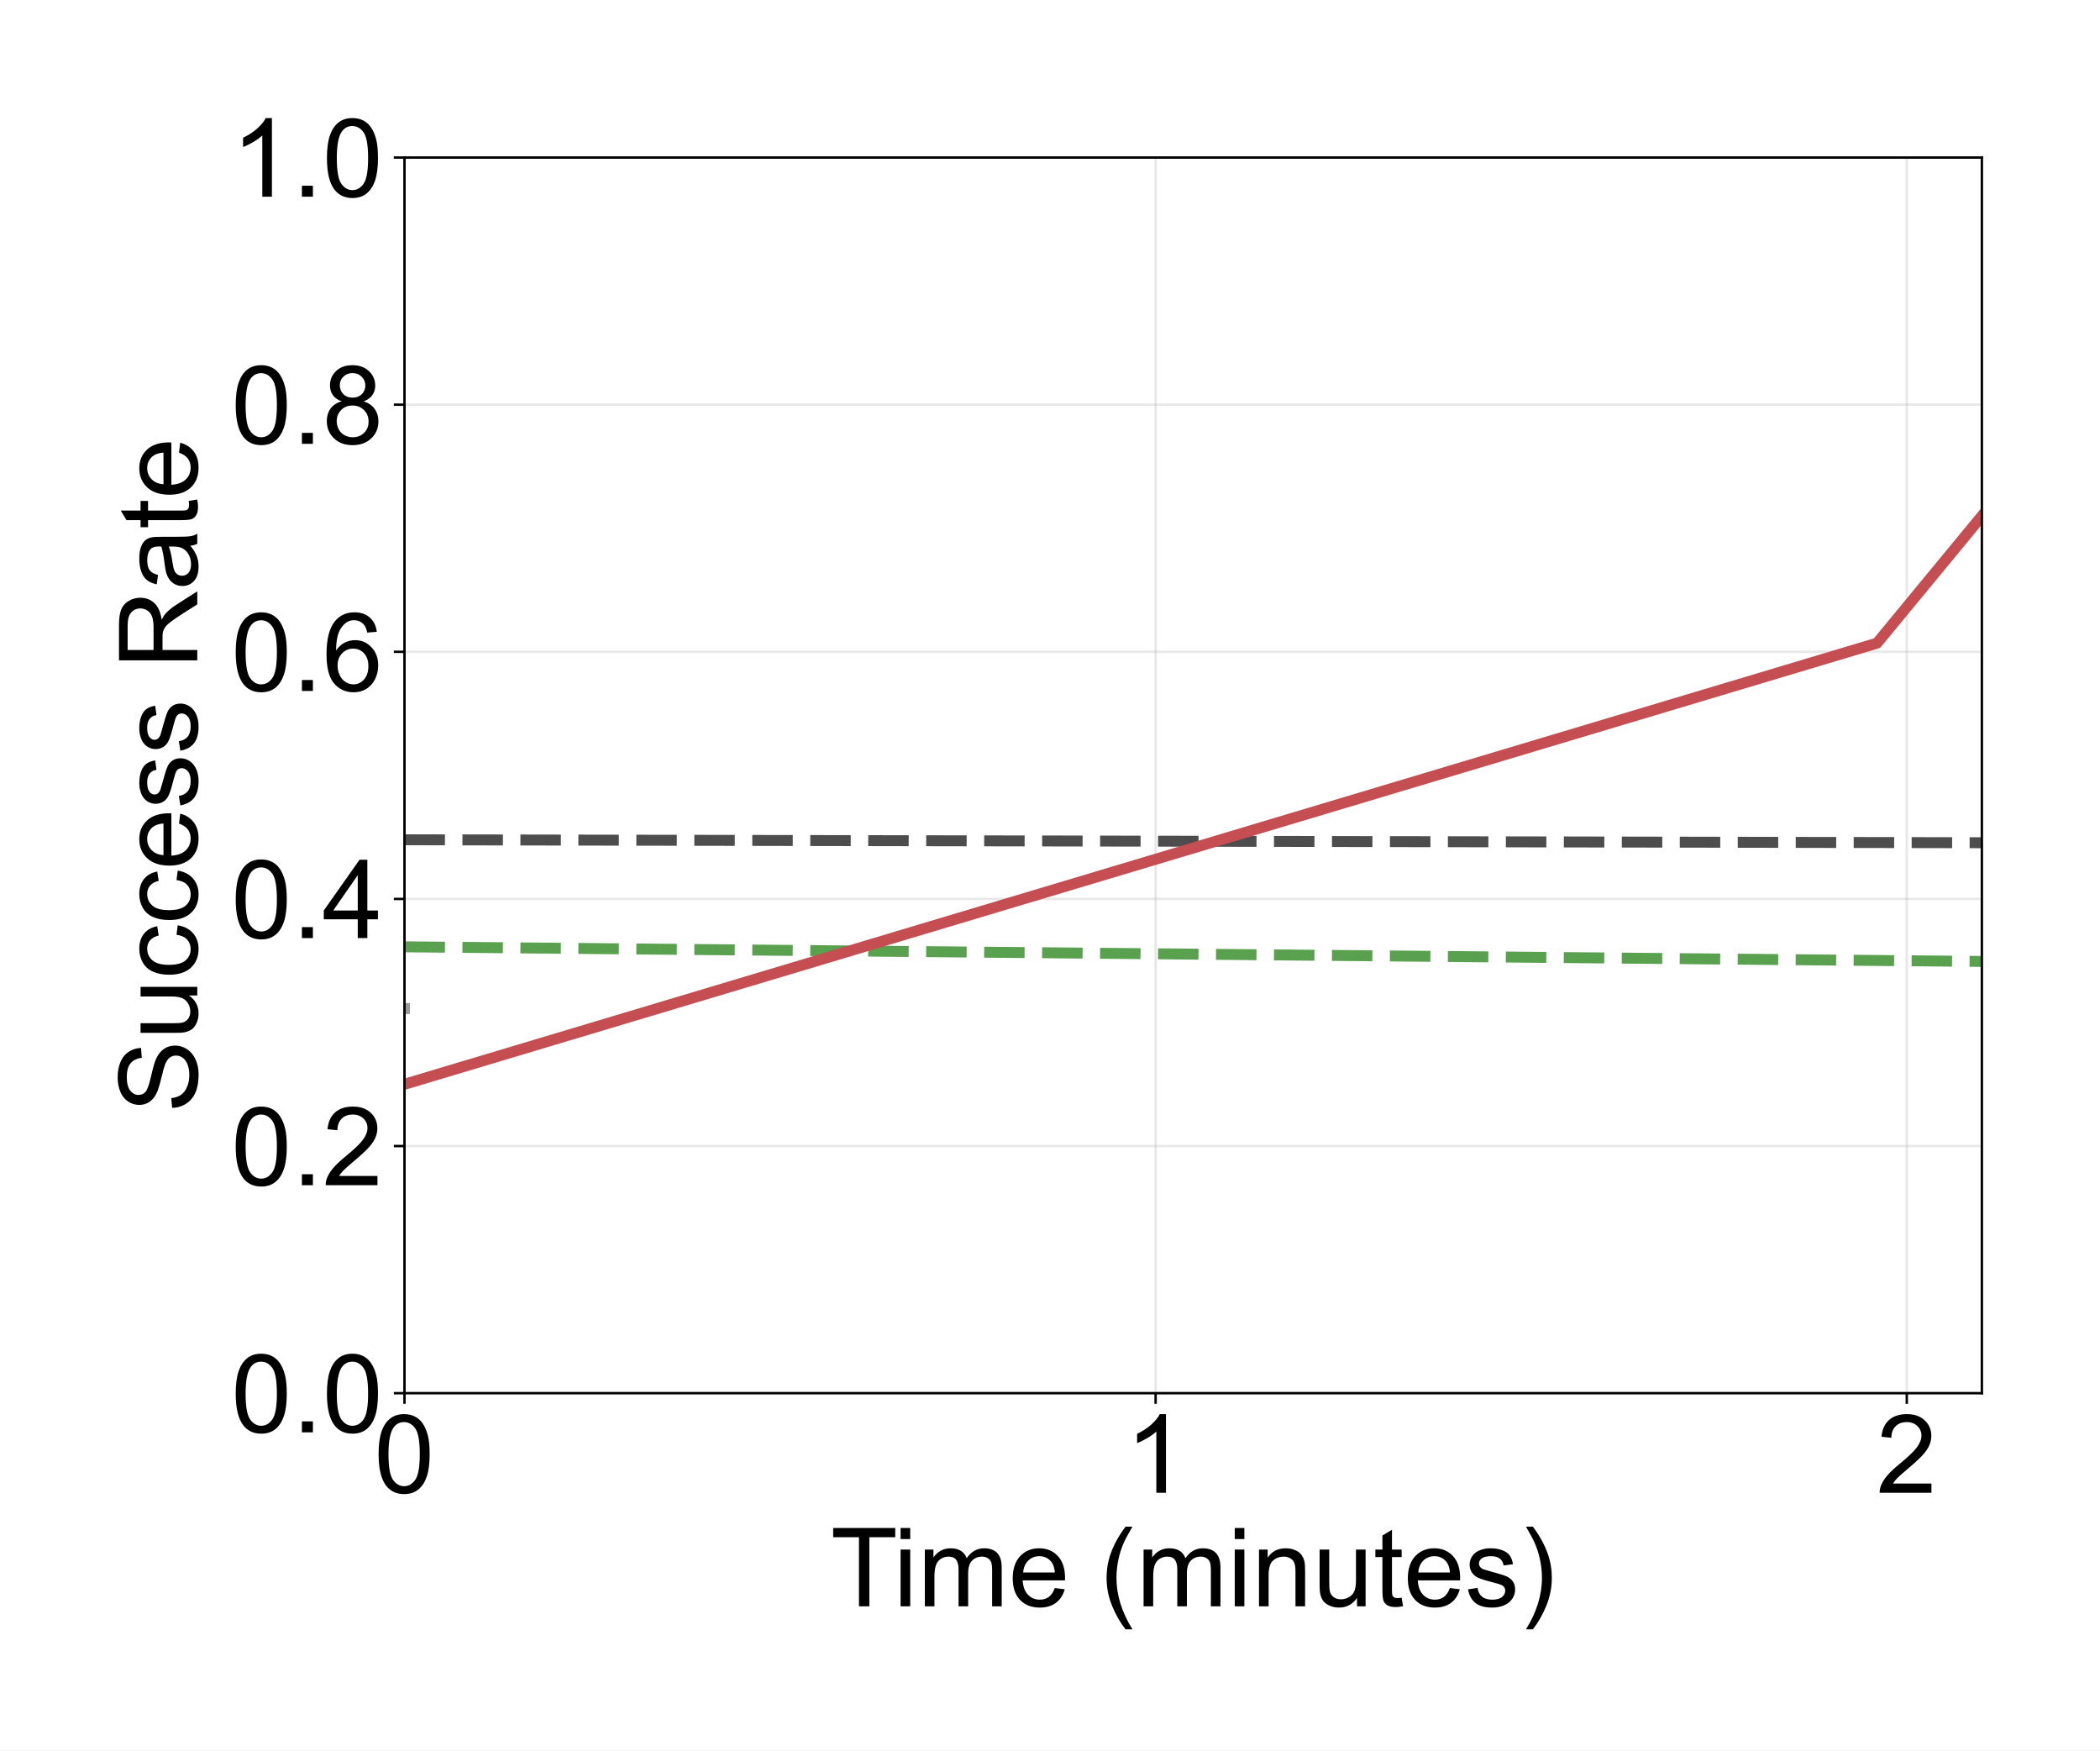
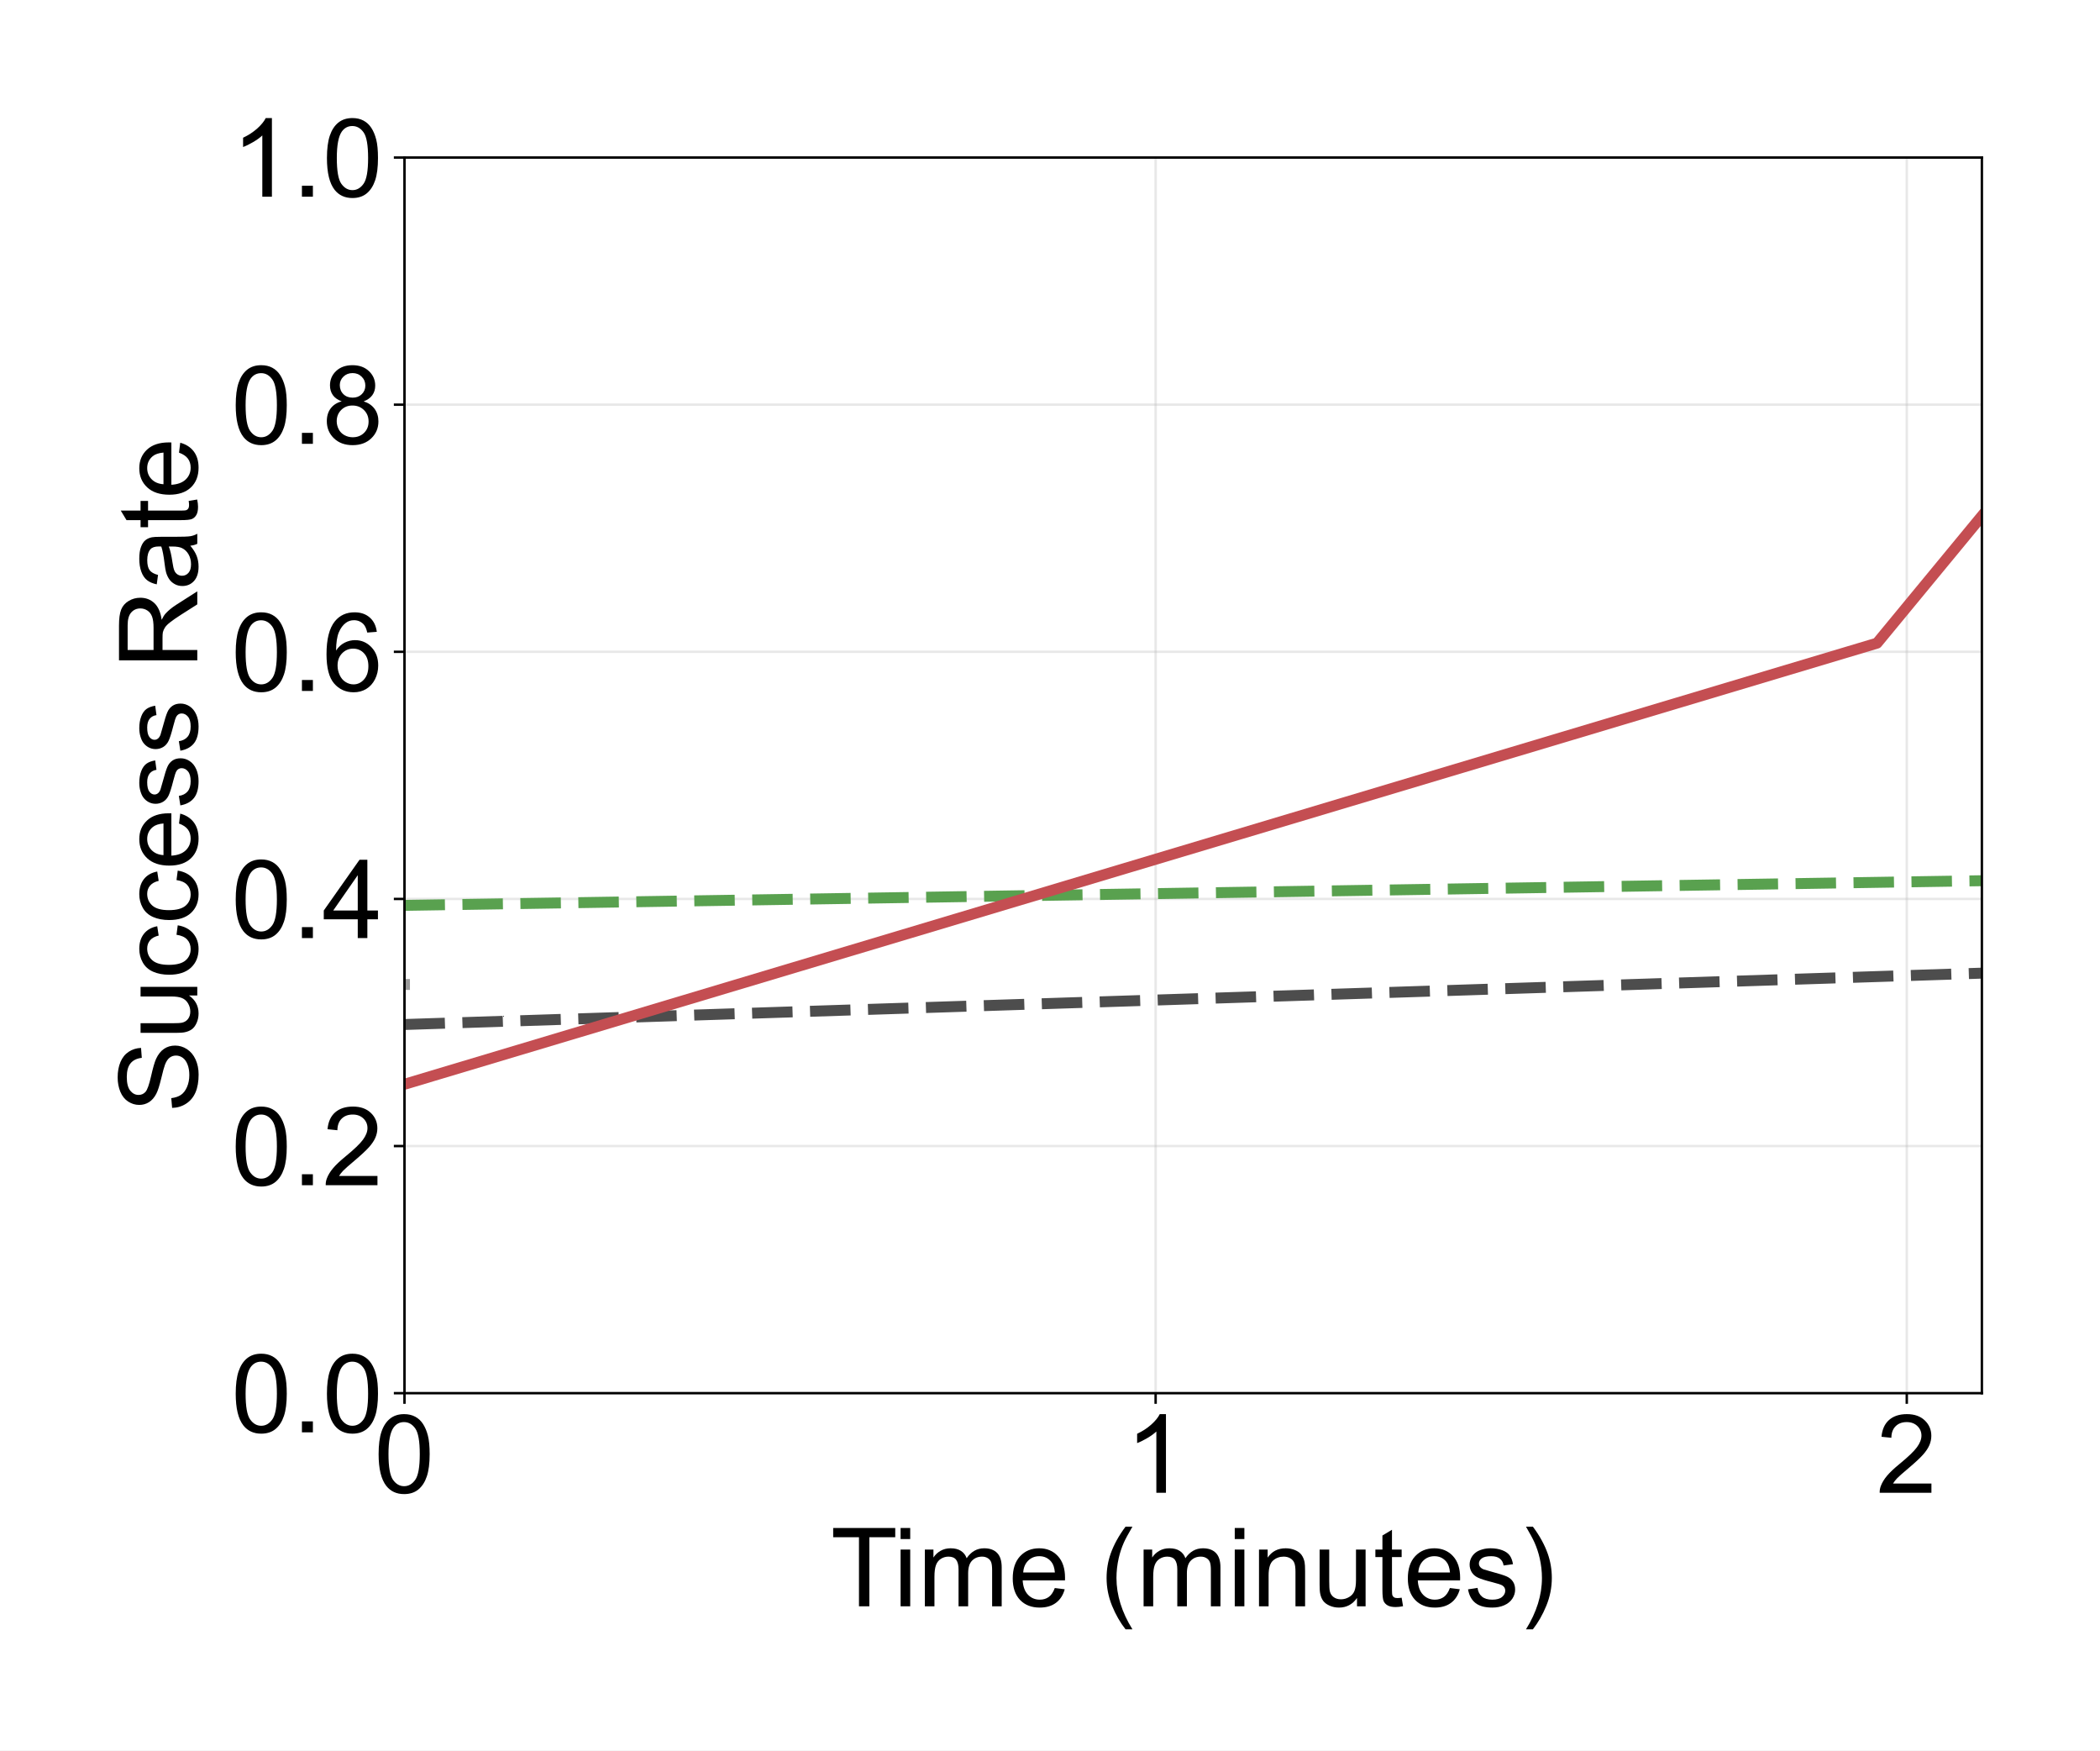
<svg xmlns="http://www.w3.org/2000/svg" xmlns:xlink="http://www.w3.org/1999/xlink" width="691.2pt" height="576pt" viewBox="0 0 691.2 576" version="1.1">
  <defs>
    <style type="text/css">*{stroke-linejoin: round; stroke-linecap: butt}</style>
  </defs>
  <g id="figure_1">
    <g id="patch_1">
      <path d="M 0 576  L 691.2 576  L 691.2 0  L 0 0  z " style="fill: #ffffff" />
    </g>
    <g id="axes_1">
      <g id="patch_2">
        <path d="M 133.13 458.44  L 652.32 458.44  L 652.32 51.84  L 133.13 51.84  z " style="fill: #ffffff" />
      </g>
      <g id="matplotlib.axis_1">
        <g id="xtick_1">
          <g id="line2d_1">
-             <path d="M 133.13 458.44  L 133.13 51.84  " clip-path="url(#p74de46bb00)" style="fill: none; stroke: #b0b0b0; stroke-opacity: 0.3; stroke-width: 0.8; stroke-linecap: square" />
+             <path d="M 133.13 458.44  L 133.13 51.84  " clip-path="url(#p2e0d67c1c5)" style="fill: none; stroke: #b0b0b0; stroke-opacity: 0.3; stroke-width: 0.8; stroke-linecap: square" />
          </g>
          <g id="line2d_2">
            <defs>
-               <path id="m4a0ee2c074" d="M 0 0  L 0 3.5  " style="stroke: #000000; stroke-width: 0.8" />
-             </defs>
-             <g>
-               <use xlink:href="#m4a0ee2c074" x="133.13" y="458.44" style="stroke: #000000; stroke-width: 0.8" />
+               <path id="m9adc97b8d1" d="M 0 0  L 0 3.5  " style="stroke: #000000; stroke-width: 0.8" />
+             </defs>
+             <g>
+               <use xlink:href="#m9adc97b8d1" x="133.13" y="458.44" style="stroke: #000000; stroke-width: 0.8" />
            </g>
          </g>
          <g id="text_1">
            <g transform="translate(123.1203 491.2081) scale(0.36 -0.36)">
              <defs>
                <path id="ArialMT-30" d="M 266 2259  Q 266 3072 433 3567  Q 600 4063 929 4331  Q 1259 4600 1759 4600  Q 2128 4600 2406 4451  Q 2684 4303 2865 4023  Q 3047 3744 3150 3342  Q 3253 2941 3253 2259  Q 3253 1453 3087 958  Q 2922 463 2592 192  Q 2263 -78 1759 -78  Q 1097 -78 719 397  Q 266 969 266 2259  z M 844 2259  Q 844 1131 1108 757  Q 1372 384 1759 384  Q 2147 384 2411 759  Q 2675 1134 2675 2259  Q 2675 3391 2411 3762  Q 2147 4134 1753 4134  Q 1366 4134 1134 3806  Q 844 3388 844 2259  z " transform="scale(0.015625)" />
              </defs>
              <use xlink:href="#ArialMT-30" />
            </g>
          </g>
        </g>
        <g id="xtick_2">
          <g id="line2d_3">
-             <path d="M 380.366 458.44  L 380.366 51.84  " clip-path="url(#p74de46bb00)" style="fill: none; stroke: #b0b0b0; stroke-opacity: 0.3; stroke-width: 0.8; stroke-linecap: square" />
+             <path d="M 380.366 458.44  L 380.366 51.84  " clip-path="url(#p2e0d67c1c5)" style="fill: none; stroke: #b0b0b0; stroke-opacity: 0.3; stroke-width: 0.8; stroke-linecap: square" />
          </g>
          <g id="line2d_4">
            <g>
-               <use xlink:href="#m4a0ee2c074" x="380.366" y="458.44" style="stroke: #000000; stroke-width: 0.8" />
+               <use xlink:href="#m9adc97b8d1" x="380.366" y="458.44" style="stroke: #000000; stroke-width: 0.8" />
            </g>
          </g>
          <g id="text_2">
            <g transform="translate(370.3561 491.2081) scale(0.36 -0.36)">
              <defs>
                <path id="ArialMT-31" d="M 2384 0  L 1822 0  L 1822 3584  Q 1619 3391 1289 3197  Q 959 3003 697 2906  L 697 3450  Q 1169 3672 1522 3987  Q 1875 4303 2022 4600  L 2384 4600  L 2384 0  z " transform="scale(0.015625)" />
              </defs>
              <use xlink:href="#ArialMT-31" />
            </g>
          </g>
        </g>
        <g id="xtick_3">
          <g id="line2d_5">
-             <path d="M 627.602 458.44  L 627.602 51.84  " clip-path="url(#p74de46bb00)" style="fill: none; stroke: #b0b0b0; stroke-opacity: 0.3; stroke-width: 0.8; stroke-linecap: square" />
+             <path d="M 627.602 458.44  L 627.602 51.84  " clip-path="url(#p2e0d67c1c5)" style="fill: none; stroke: #b0b0b0; stroke-opacity: 0.3; stroke-width: 0.8; stroke-linecap: square" />
          </g>
          <g id="line2d_6">
            <g>
-               <use xlink:href="#m4a0ee2c074" x="627.602" y="458.44" style="stroke: #000000; stroke-width: 0.8" />
+               <use xlink:href="#m9adc97b8d1" x="627.602" y="458.44" style="stroke: #000000; stroke-width: 0.8" />
            </g>
          </g>
          <g id="text_3">
            <g transform="translate(617.5919 491.2081) scale(0.36 -0.36)">
              <defs>
                <path id="ArialMT-32" d="M 3222 541  L 3222 0  L 194 0  Q 188 203 259 391  Q 375 700 629 1000  Q 884 1300 1366 1694  Q 2113 2306 2375 2664  Q 2638 3022 2638 3341  Q 2638 3675 2398 3904  Q 2159 4134 1775 4134  Q 1369 4134 1125 3890  Q 881 3647 878 3216  L 300 3275  Q 359 3922 746 4261  Q 1134 4600 1788 4600  Q 2447 4600 2831 4234  Q 3216 3869 3216 3328  Q 3216 3053 3103 2787  Q 2991 2522 2730 2228  Q 2469 1934 1863 1422  Q 1356 997 1212 845  Q 1069 694 975 541  L 3222 541  z " transform="scale(0.015625)" />
              </defs>
              <use xlink:href="#ArialMT-32" />
            </g>
          </g>
        </g>
        <g id="text_4">
          <g transform="translate(273.3934 528.57) scale(0.36 -0.36)">
            <defs>
              <path id="ArialMT-54" d="M 1659 0  L 1659 4041  L 150 4041  L 150 4581  L 3781 4581  L 3781 4041  L 2266 4041  L 2266 0  L 1659 0  z " transform="scale(0.015625)" />
              <path id="ArialMT-69" d="M 425 3934  L 425 4581  L 988 4581  L 988 3934  L 425 3934  z M 425 0  L 425 3319  L 988 3319  L 988 0  L 425 0  z " transform="scale(0.015625)" />
              <path id="ArialMT-6d" d="M 422 0  L 422 3319  L 925 3319  L 925 2853  Q 1081 3097 1340 3245  Q 1600 3394 1931 3394  Q 2300 3394 2536 3241  Q 2772 3088 2869 2813  Q 3263 3394 3894 3394  Q 4388 3394 4653 3120  Q 4919 2847 4919 2278  L 4919 0  L 4359 0  L 4359 2091  Q 4359 2428 4304 2576  Q 4250 2725 4106 2815  Q 3963 2906 3769 2906  Q 3419 2906 3187 2673  Q 2956 2441 2956 1928  L 2956 0  L 2394 0  L 2394 2156  Q 2394 2531 2256 2718  Q 2119 2906 1806 2906  Q 1569 2906 1367 2781  Q 1166 2656 1075 2415  Q 984 2175 984 1722  L 984 0  L 422 0  z " transform="scale(0.015625)" />
              <path id="ArialMT-65" d="M 2694 1069  L 3275 997  Q 3138 488 2766 206  Q 2394 -75 1816 -75  Q 1088 -75 661 373  Q 234 822 234 1631  Q 234 2469 665 2931  Q 1097 3394 1784 3394  Q 2450 3394 2872 2941  Q 3294 2488 3294 1666  Q 3294 1616 3291 1516  L 816 1516  Q 847 969 1125 678  Q 1403 388 1819 388  Q 2128 388 2347 550  Q 2566 713 2694 1069  z M 847 1978  L 2700 1978  Q 2663 2397 2488 2606  Q 2219 2931 1791 2931  Q 1403 2931 1139 2672  Q 875 2413 847 1978  z " transform="scale(0.015625)" />
              <path id="ArialMT-20" transform="scale(0.015625)" />
              <path id="ArialMT-28" d="M 1497 -1347  Q 1031 -759 709 28  Q 388 816 388 1659  Q 388 2403 628 3084  Q 909 3875 1497 4659  L 1900 4659  Q 1522 4009 1400 3731  Q 1209 3300 1100 2831  Q 966 2247 966 1656  Q 966 153 1900 -1347  L 1497 -1347  z " transform="scale(0.015625)" />
              <path id="ArialMT-6e" d="M 422 0  L 422 3319  L 928 3319  L 928 2847  Q 1294 3394 1984 3394  Q 2284 3394 2536 3286  Q 2788 3178 2913 3003  Q 3038 2828 3088 2588  Q 3119 2431 3119 2041  L 3119 0  L 2556 0  L 2556 2019  Q 2556 2363 2490 2533  Q 2425 2703 2258 2804  Q 2091 2906 1866 2906  Q 1506 2906 1245 2678  Q 984 2450 984 1813  L 984 0  L 422 0  z " transform="scale(0.015625)" />
              <path id="ArialMT-75" d="M 2597 0  L 2597 488  Q 2209 -75 1544 -75  Q 1250 -75 995 37  Q 741 150 617 320  Q 494 491 444 738  Q 409 903 409 1263  L 409 3319  L 972 3319  L 972 1478  Q 972 1038 1006 884  Q 1059 663 1231 536  Q 1403 409 1656 409  Q 1909 409 2131 539  Q 2353 669 2445 892  Q 2538 1116 2538 1541  L 2538 3319  L 3100 3319  L 3100 0  L 2597 0  z " transform="scale(0.015625)" />
              <path id="ArialMT-74" d="M 1650 503  L 1731 6  Q 1494 -44 1306 -44  Q 1000 -44 831 53  Q 663 150 594 308  Q 525 466 525 972  L 525 2881  L 113 2881  L 113 3319  L 525 3319  L 525 4141  L 1084 4478  L 1084 3319  L 1650 3319  L 1650 2881  L 1084 2881  L 1084 941  Q 1084 700 1114 631  Q 1144 563 1211 522  Q 1278 481 1403 481  Q 1497 481 1650 503  z " transform="scale(0.015625)" />
              <path id="ArialMT-73" d="M 197 991  L 753 1078  Q 800 744 1014 566  Q 1228 388 1613 388  Q 2000 388 2187 545  Q 2375 703 2375 916  Q 2375 1106 2209 1216  Q 2094 1291 1634 1406  Q 1016 1563 777 1677  Q 538 1791 414 1992  Q 291 2194 291 2438  Q 291 2659 392 2848  Q 494 3038 669 3163  Q 800 3259 1026 3326  Q 1253 3394 1513 3394  Q 1903 3394 2198 3281  Q 2494 3169 2634 2976  Q 2775 2784 2828 2463  L 2278 2388  Q 2241 2644 2061 2787  Q 1881 2931 1553 2931  Q 1166 2931 1000 2803  Q 834 2675 834 2503  Q 834 2394 903 2306  Q 972 2216 1119 2156  Q 1203 2125 1616 2013  Q 2213 1853 2448 1751  Q 2684 1650 2818 1456  Q 2953 1263 2953 975  Q 2953 694 2789 445  Q 2625 197 2315 61  Q 2006 -75 1616 -75  Q 969 -75 630 194  Q 291 463 197 991  z " transform="scale(0.015625)" />
              <path id="ArialMT-29" d="M 791 -1347  L 388 -1347  Q 1322 153 1322 1656  Q 1322 2244 1188 2822  Q 1081 3291 891 3722  Q 769 4003 388 4659  L 791 4659  Q 1378 3875 1659 3084  Q 1900 2403 1900 1659  Q 1900 816 1576 28  Q 1253 -759 791 -1347  z " transform="scale(0.015625)" />
            </defs>
            <use xlink:href="#ArialMT-54" />
            <use xlink:href="#ArialMT-69" transform="translate(57.33398 0)" />
            <use xlink:href="#ArialMT-6d" transform="translate(79.55078 0)" />
            <use xlink:href="#ArialMT-65" transform="translate(162.8516 0)" />
            <use xlink:href="#ArialMT-20" transform="translate(218.4668 0)" />
            <use xlink:href="#ArialMT-28" transform="translate(246.25 0)" />
            <use xlink:href="#ArialMT-6d" transform="translate(279.5508 0)" />
            <use xlink:href="#ArialMT-69" transform="translate(362.8516 0)" />
            <use xlink:href="#ArialMT-6e" transform="translate(385.0684 0)" />
            <use xlink:href="#ArialMT-75" transform="translate(440.6836 0)" />
            <use xlink:href="#ArialMT-74" transform="translate(496.2988 0)" />
            <use xlink:href="#ArialMT-65" transform="translate(524.082 0)" />
            <use xlink:href="#ArialMT-73" transform="translate(579.6973 0)" />
            <use xlink:href="#ArialMT-29" transform="translate(629.6973 0)" />
          </g>
        </g>
      </g>
      <g id="matplotlib.axis_2">
        <g id="ytick_1">
          <g id="line2d_7">
-             <path d="M 133.13 458.44  L 652.32 458.44  " clip-path="url(#p74de46bb00)" style="fill: none; stroke: #b0b0b0; stroke-opacity: 0.3; stroke-width: 0.8; stroke-linecap: square" />
+             <path d="M 133.13 458.44  L 652.32 458.44  " clip-path="url(#p2e0d67c1c5)" style="fill: none; stroke: #b0b0b0; stroke-opacity: 0.3; stroke-width: 0.8; stroke-linecap: square" />
          </g>
          <g id="line2d_8">
            <defs>
-               <path id="me1c0294b42" d="M 0 0  L -3.5 0  " style="stroke: #000000; stroke-width: 0.8" />
-             </defs>
-             <g>
-               <use xlink:href="#me1c0294b42" x="133.13" y="458.44" style="stroke: #000000; stroke-width: 0.8" />
+               <path id="m52b91e1fcf" d="M 0 0  L -3.5 0  " style="stroke: #000000; stroke-width: 0.8" />
+             </defs>
+             <g>
+               <use xlink:href="#m52b91e1fcf" x="133.13" y="458.44" style="stroke: #000000; stroke-width: 0.8" />
            </g>
          </g>
          <g id="text_5">
            <g transform="translate(76.09 471.3241) scale(0.36 -0.36)">
              <defs>
                <path id="ArialMT-2e" d="M 581 0  L 581 641  L 1222 641  L 1222 0  L 581 0  z " transform="scale(0.015625)" />
              </defs>
              <use xlink:href="#ArialMT-30" />
              <use xlink:href="#ArialMT-2e" transform="translate(55.61523 0)" />
              <use xlink:href="#ArialMT-30" transform="translate(83.39844 0)" />
            </g>
          </g>
        </g>
        <g id="ytick_2">
          <g id="line2d_9">
-             <path d="M 133.13 377.12  L 652.32 377.12  " clip-path="url(#p74de46bb00)" style="fill: none; stroke: #b0b0b0; stroke-opacity: 0.3; stroke-width: 0.8; stroke-linecap: square" />
+             <path d="M 133.13 377.12  L 652.32 377.12  " clip-path="url(#p2e0d67c1c5)" style="fill: none; stroke: #b0b0b0; stroke-opacity: 0.3; stroke-width: 0.8; stroke-linecap: square" />
          </g>
          <g id="line2d_10">
            <g>
-               <use xlink:href="#me1c0294b42" x="133.13" y="377.12" style="stroke: #000000; stroke-width: 0.8" />
+               <use xlink:href="#m52b91e1fcf" x="133.13" y="377.12" style="stroke: #000000; stroke-width: 0.8" />
            </g>
          </g>
          <g id="text_6">
            <g transform="translate(76.09 390.0041) scale(0.36 -0.36)">
              <use xlink:href="#ArialMT-30" />
              <use xlink:href="#ArialMT-2e" transform="translate(55.61523 0)" />
              <use xlink:href="#ArialMT-32" transform="translate(83.39844 0)" />
            </g>
          </g>
        </g>
        <g id="ytick_3">
          <g id="line2d_11">
-             <path d="M 133.13 295.8  L 652.32 295.8  " clip-path="url(#p74de46bb00)" style="fill: none; stroke: #b0b0b0; stroke-opacity: 0.3; stroke-width: 0.8; stroke-linecap: square" />
+             <path d="M 133.13 295.8  L 652.32 295.8  " clip-path="url(#p2e0d67c1c5)" style="fill: none; stroke: #b0b0b0; stroke-opacity: 0.3; stroke-width: 0.8; stroke-linecap: square" />
          </g>
          <g id="line2d_12">
            <g>
-               <use xlink:href="#me1c0294b42" x="133.13" y="295.8" style="stroke: #000000; stroke-width: 0.8" />
+               <use xlink:href="#m52b91e1fcf" x="133.13" y="295.8" style="stroke: #000000; stroke-width: 0.8" />
            </g>
          </g>
          <g id="text_7">
            <g transform="translate(76.09 308.6841) scale(0.36 -0.36)">
              <defs>
                <path id="ArialMT-34" d="M 2069 0  L 2069 1097  L 81 1097  L 81 1613  L 2172 4581  L 2631 4581  L 2631 1613  L 3250 1613  L 3250 1097  L 2631 1097  L 2631 0  L 2069 0  z M 2069 1613  L 2069 3678  L 634 1613  L 2069 1613  z " transform="scale(0.015625)" />
              </defs>
              <use xlink:href="#ArialMT-30" />
              <use xlink:href="#ArialMT-2e" transform="translate(55.61523 0)" />
              <use xlink:href="#ArialMT-34" transform="translate(83.39844 0)" />
            </g>
          </g>
        </g>
        <g id="ytick_4">
          <g id="line2d_13">
-             <path d="M 133.13 214.48  L 652.32 214.48  " clip-path="url(#p74de46bb00)" style="fill: none; stroke: #b0b0b0; stroke-opacity: 0.3; stroke-width: 0.8; stroke-linecap: square" />
+             <path d="M 133.13 214.48  L 652.32 214.48  " clip-path="url(#p2e0d67c1c5)" style="fill: none; stroke: #b0b0b0; stroke-opacity: 0.3; stroke-width: 0.8; stroke-linecap: square" />
          </g>
          <g id="line2d_14">
            <g>
-               <use xlink:href="#me1c0294b42" x="133.13" y="214.48" style="stroke: #000000; stroke-width: 0.8" />
+               <use xlink:href="#m52b91e1fcf" x="133.13" y="214.48" style="stroke: #000000; stroke-width: 0.8" />
            </g>
          </g>
          <g id="text_8">
            <g transform="translate(76.09 227.3641) scale(0.36 -0.36)">
              <defs>
                <path id="ArialMT-36" d="M 3184 3459  L 2625 3416  Q 2550 3747 2413 3897  Q 2184 4138 1850 4138  Q 1581 4138 1378 3988  Q 1113 3794 959 3422  Q 806 3050 800 2363  Q 1003 2672 1297 2822  Q 1591 2972 1913 2972  Q 2475 2972 2870 2558  Q 3266 2144 3266 1488  Q 3266 1056 3080 686  Q 2894 316 2569 119  Q 2244 -78 1831 -78  Q 1128 -78 684 439  Q 241 956 241 2144  Q 241 3472 731 4075  Q 1159 4600 1884 4600  Q 2425 4600 2770 4297  Q 3116 3994 3184 3459  z M 888 1484  Q 888 1194 1011 928  Q 1134 663 1356 523  Q 1578 384 1822 384  Q 2178 384 2434 671  Q 2691 959 2691 1453  Q 2691 1928 2437 2201  Q 2184 2475 1800 2475  Q 1419 2475 1153 2201  Q 888 1928 888 1484  z " transform="scale(0.015625)" />
              </defs>
              <use xlink:href="#ArialMT-30" />
              <use xlink:href="#ArialMT-2e" transform="translate(55.61523 0)" />
              <use xlink:href="#ArialMT-36" transform="translate(83.39844 0)" />
            </g>
          </g>
        </g>
        <g id="ytick_5">
          <g id="line2d_15">
-             <path d="M 133.13 133.16  L 652.32 133.16  " clip-path="url(#p74de46bb00)" style="fill: none; stroke: #b0b0b0; stroke-opacity: 0.3; stroke-width: 0.8; stroke-linecap: square" />
+             <path d="M 133.13 133.16  L 652.32 133.16  " clip-path="url(#p2e0d67c1c5)" style="fill: none; stroke: #b0b0b0; stroke-opacity: 0.3; stroke-width: 0.8; stroke-linecap: square" />
          </g>
          <g id="line2d_16">
            <g>
-               <use xlink:href="#me1c0294b42" x="133.13" y="133.16" style="stroke: #000000; stroke-width: 0.8" />
+               <use xlink:href="#m52b91e1fcf" x="133.13" y="133.16" style="stroke: #000000; stroke-width: 0.8" />
            </g>
          </g>
          <g id="text_9">
            <g transform="translate(76.09 146.0441) scale(0.36 -0.36)">
              <defs>
                <path id="ArialMT-38" d="M 1131 2484  Q 781 2613 612 2850  Q 444 3088 444 3419  Q 444 3919 803 4259  Q 1163 4600 1759 4600  Q 2359 4600 2725 4251  Q 3091 3903 3091 3403  Q 3091 3084 2923 2848  Q 2756 2613 2416 2484  Q 2838 2347 3058 2040  Q 3278 1734 3278 1309  Q 3278 722 2862 322  Q 2447 -78 1769 -78  Q 1091 -78 675 323  Q 259 725 259 1325  Q 259 1772 486 2073  Q 713 2375 1131 2484  z M 1019 3438  Q 1019 3113 1228 2906  Q 1438 2700 1772 2700  Q 2097 2700 2305 2904  Q 2513 3109 2513 3406  Q 2513 3716 2298 3927  Q 2084 4138 1766 4138  Q 1444 4138 1231 3931  Q 1019 3725 1019 3438  z M 838 1322  Q 838 1081 952 856  Q 1066 631 1291 507  Q 1516 384 1775 384  Q 2178 384 2440 643  Q 2703 903 2703 1303  Q 2703 1709 2433 1975  Q 2163 2241 1756 2241  Q 1359 2241 1098 1978  Q 838 1716 838 1322  z " transform="scale(0.015625)" />
              </defs>
              <use xlink:href="#ArialMT-30" />
              <use xlink:href="#ArialMT-2e" transform="translate(55.61523 0)" />
              <use xlink:href="#ArialMT-38" transform="translate(83.39844 0)" />
            </g>
          </g>
        </g>
        <g id="ytick_6">
          <g id="line2d_17">
-             <path d="M 133.13 51.84  L 652.32 51.84  " clip-path="url(#p74de46bb00)" style="fill: none; stroke: #b0b0b0; stroke-opacity: 0.3; stroke-width: 0.8; stroke-linecap: square" />
+             <path d="M 133.13 51.84  L 652.32 51.84  " clip-path="url(#p2e0d67c1c5)" style="fill: none; stroke: #b0b0b0; stroke-opacity: 0.3; stroke-width: 0.8; stroke-linecap: square" />
          </g>
          <g id="line2d_18">
            <g>
-               <use xlink:href="#me1c0294b42" x="133.13" y="51.84" style="stroke: #000000; stroke-width: 0.8" />
+               <use xlink:href="#m52b91e1fcf" x="133.13" y="51.84" style="stroke: #000000; stroke-width: 0.8" />
            </g>
          </g>
          <g id="text_10">
            <g transform="translate(76.09 64.72406) scale(0.36 -0.36)">
              <use xlink:href="#ArialMT-31" />
              <use xlink:href="#ArialMT-2e" transform="translate(55.61523 0)" />
              <use xlink:href="#ArialMT-30" transform="translate(83.39844 0)" />
            </g>
          </g>
        </g>
        <g id="text_11">
          <g transform="translate(64.935 366.1859) rotate(-90) scale(0.36 -0.36)">
            <defs>
              <path id="ArialMT-53" d="M 288 1472  L 859 1522  Q 900 1178 1048 958  Q 1197 738 1509 602  Q 1822 466 2213 466  Q 2559 466 2825 569  Q 3091 672 3220 851  Q 3350 1031 3350 1244  Q 3350 1459 3225 1620  Q 3100 1781 2813 1891  Q 2628 1963 1997 2114  Q 1366 2266 1113 2400  Q 784 2572 623 2826  Q 463 3081 463 3397  Q 463 3744 659 4045  Q 856 4347 1234 4503  Q 1613 4659 2075 4659  Q 2584 4659 2973 4495  Q 3363 4331 3572 4012  Q 3781 3694 3797 3291  L 3216 3247  Q 3169 3681 2898 3903  Q 2628 4125 2100 4125  Q 1550 4125 1298 3923  Q 1047 3722 1047 3438  Q 1047 3191 1225 3031  Q 1400 2872 2139 2705  Q 2878 2538 3153 2413  Q 3553 2228 3743 1945  Q 3934 1663 3934 1294  Q 3934 928 3725 604  Q 3516 281 3123 101  Q 2731 -78 2241 -78  Q 1619 -78 1198 103  Q 778 284 539 648  Q 300 1013 288 1472  z " transform="scale(0.015625)" />
              <path id="ArialMT-63" d="M 2588 1216  L 3141 1144  Q 3050 572 2676 248  Q 2303 -75 1759 -75  Q 1078 -75 664 370  Q 250 816 250 1647  Q 250 2184 428 2587  Q 606 2991 970 3192  Q 1334 3394 1763 3394  Q 2303 3394 2647 3120  Q 2991 2847 3088 2344  L 2541 2259  Q 2463 2594 2264 2762  Q 2066 2931 1784 2931  Q 1359 2931 1093 2626  Q 828 2322 828 1663  Q 828 994 1084 691  Q 1341 388 1753 388  Q 2084 388 2306 591  Q 2528 794 2588 1216  z " transform="scale(0.015625)" />
              <path id="ArialMT-52" d="M 503 0  L 503 4581  L 2534 4581  Q 3147 4581 3465 4457  Q 3784 4334 3975 4021  Q 4166 3709 4166 3331  Q 4166 2844 3850 2509  Q 3534 2175 2875 2084  Q 3116 1969 3241 1856  Q 3506 1613 3744 1247  L 4541 0  L 3778 0  L 3172 953  Q 2906 1366 2734 1584  Q 2563 1803 2427 1890  Q 2291 1978 2150 2013  Q 2047 2034 1813 2034  L 1109 2034  L 1109 0  L 503 0  z M 1109 2559  L 2413 2559  Q 2828 2559 3062 2645  Q 3297 2731 3419 2920  Q 3541 3109 3541 3331  Q 3541 3656 3305 3865  Q 3069 4075 2559 4075  L 1109 4075  L 1109 2559  z " transform="scale(0.015625)" />
              <path id="ArialMT-61" d="M 2588 409  Q 2275 144 1986 34  Q 1697 -75 1366 -75  Q 819 -75 525 192  Q 231 459 231 875  Q 231 1119 342 1320  Q 453 1522 633 1644  Q 813 1766 1038 1828  Q 1203 1872 1538 1913  Q 2219 1994 2541 2106  Q 2544 2222 2544 2253  Q 2544 2597 2384 2738  Q 2169 2928 1744 2928  Q 1347 2928 1158 2789  Q 969 2650 878 2297  L 328 2372  Q 403 2725 575 2942  Q 747 3159 1072 3276  Q 1397 3394 1825 3394  Q 2250 3394 2515 3294  Q 2781 3194 2906 3042  Q 3031 2891 3081 2659  Q 3109 2516 3109 2141  L 3109 1391  Q 3109 606 3145 398  Q 3181 191 3288 0  L 2700 0  Q 2613 175 2588 409  z M 2541 1666  Q 2234 1541 1622 1453  Q 1275 1403 1131 1340  Q 988 1278 909 1158  Q 831 1038 831 891  Q 831 666 1001 516  Q 1172 366 1500 366  Q 1825 366 2078 508  Q 2331 650 2450 897  Q 2541 1088 2541 1459  L 2541 1666  z " transform="scale(0.015625)" />
            </defs>
            <use xlink:href="#ArialMT-53" />
            <use xlink:href="#ArialMT-75" transform="translate(66.69922 0)" />
            <use xlink:href="#ArialMT-63" transform="translate(122.3145 0)" />
            <use xlink:href="#ArialMT-63" transform="translate(172.3145 0)" />
            <use xlink:href="#ArialMT-65" transform="translate(222.3145 0)" />
            <use xlink:href="#ArialMT-73" transform="translate(277.9297 0)" />
            <use xlink:href="#ArialMT-73" transform="translate(327.9297 0)" />
            <use xlink:href="#ArialMT-20" transform="translate(377.9297 0)" />
            <use xlink:href="#ArialMT-52" transform="translate(405.7129 0)" />
            <use xlink:href="#ArialMT-61" transform="translate(477.9297 0)" />
            <use xlink:href="#ArialMT-74" transform="translate(533.5449 0)" />
            <use xlink:href="#ArialMT-65" transform="translate(561.3281 0)" />
          </g>
        </g>
      </g>
      <g id="line2d_19">
-         <path d="M 133.13 331.867  " clip-path="url(#p74de46bb00)" style="fill: none; stroke: #9a9a9a; stroke-width: 3.6; stroke-linecap: square" />
+         <path d="M 133.13 323.95  " clip-path="url(#p2e0d67c1c5)" style="fill: none; stroke: #9a9a9a; stroke-width: 3.6; stroke-linecap: square" />
      </g>
      <g id="line2d_20">
-         <path d="M 133.13 311.561  L 652.32 316.374  " clip-path="url(#p74de46bb00)" style="fill: none; stroke-dasharray: 13.32,5.76; stroke-dashoffset: 0; stroke: #59a14f; stroke-width: 3.6" />
+         <path d="M 133.13 297.922  L 652.32 289.806  " clip-path="url(#p2e0d67c1c5)" style="fill: none; stroke-dasharray: 13.32,5.76; stroke-dashoffset: 0; stroke: #59a14f; stroke-width: 3.6" />
      </g>
      <g id="line2d_21">
-         <path d="M 133.13 276.334  L 652.32 277.31  " clip-path="url(#p74de46bb00)" style="fill: none; stroke-dasharray: 13.32,5.76; stroke-dashoffset: 0; stroke: #4d4d4d; stroke-width: 3.6" />
+         <path d="M 133.13 337.125  L 652.32 320.223  " clip-path="url(#p2e0d67c1c5)" style="fill: none; stroke-dasharray: 13.32,5.76; stroke-dashoffset: 0; stroke: #4d4d4d; stroke-width: 3.6" />
      </g>
      <g id="line2d_22">
-         <path d="M 133.13 356.79  L 617.805 211.634  L 652.32 169.795  " clip-path="url(#p74de46bb00)" style="fill: none; stroke: #c44e52; stroke-width: 3.6; stroke-linecap: square" />
+         <path d="M 133.13 356.79  L 617.805 211.634  L 652.32 169.795  " clip-path="url(#p2e0d67c1c5)" style="fill: none; stroke: #c44e52; stroke-width: 3.6; stroke-linecap: square" />
      </g>
      <g id="patch_3">
        <path d="M 133.13 458.44  L 133.13 51.84  " style="fill: none; stroke: #000000; stroke-width: 0.8; stroke-linejoin: miter; stroke-linecap: square" />
      </g>
      <g id="patch_4">
        <path d="M 652.32 458.44  L 652.32 51.84  " style="fill: none; stroke: #000000; stroke-width: 0.8; stroke-linejoin: miter; stroke-linecap: square" />
      </g>
      <g id="patch_5">
        <path d="M 133.13 458.44  L 652.32 458.44  " style="fill: none; stroke: #000000; stroke-width: 0.8; stroke-linejoin: miter; stroke-linecap: square" />
      </g>
      <g id="patch_6">
        <path d="M 133.13 51.84  L 652.32 51.84  " style="fill: none; stroke: #000000; stroke-width: 0.8; stroke-linejoin: miter; stroke-linecap: square" />
      </g>
    </g>
  </g>
  <defs>
-     <clipPath id="p74de46bb00">
+     <clipPath id="p2e0d67c1c5">
      <rect x="133.13" y="51.84" width="519.19" height="406.6" />
    </clipPath>
  </defs>
</svg>
